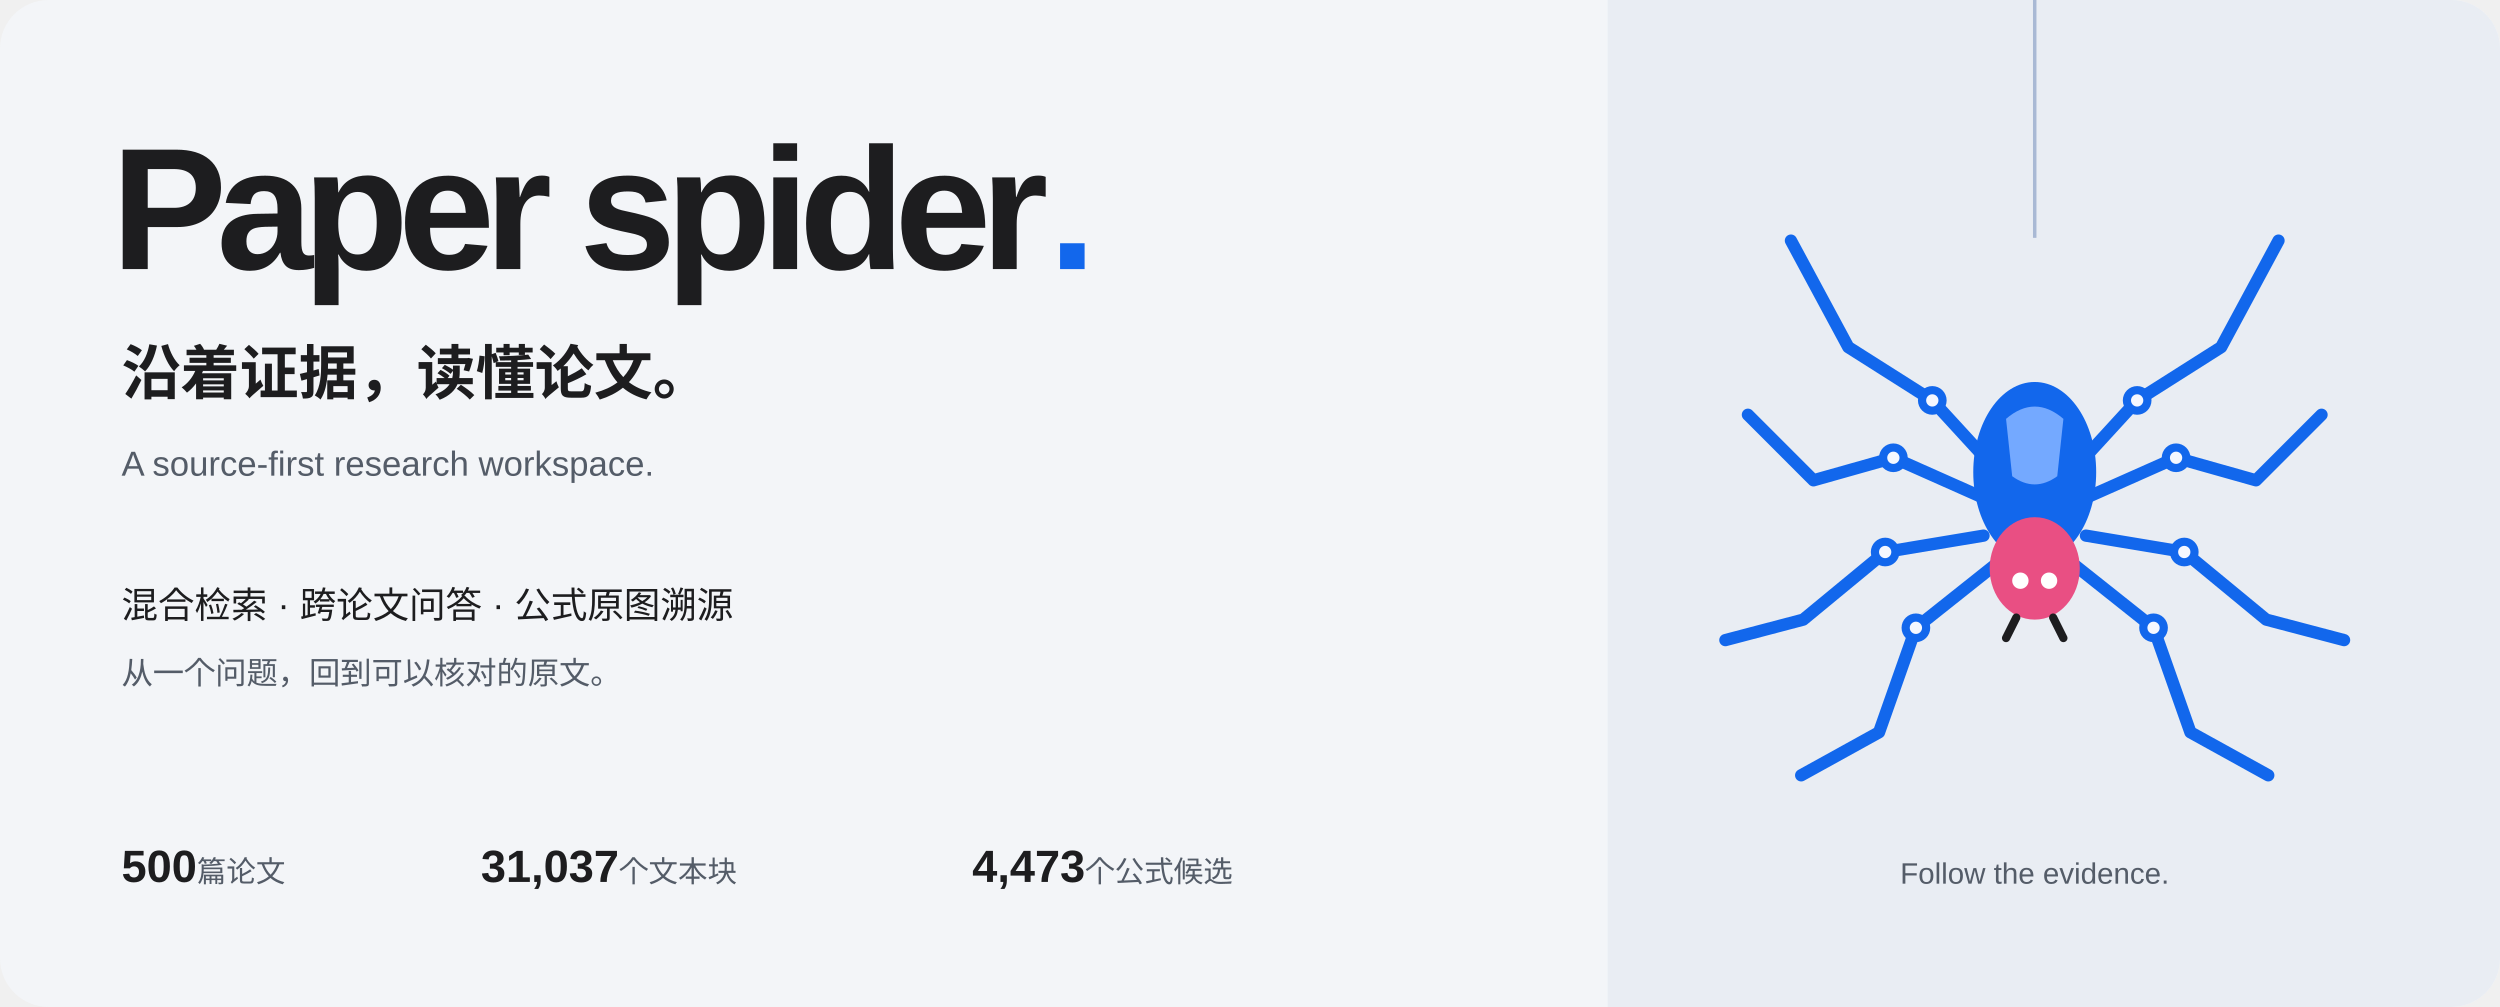
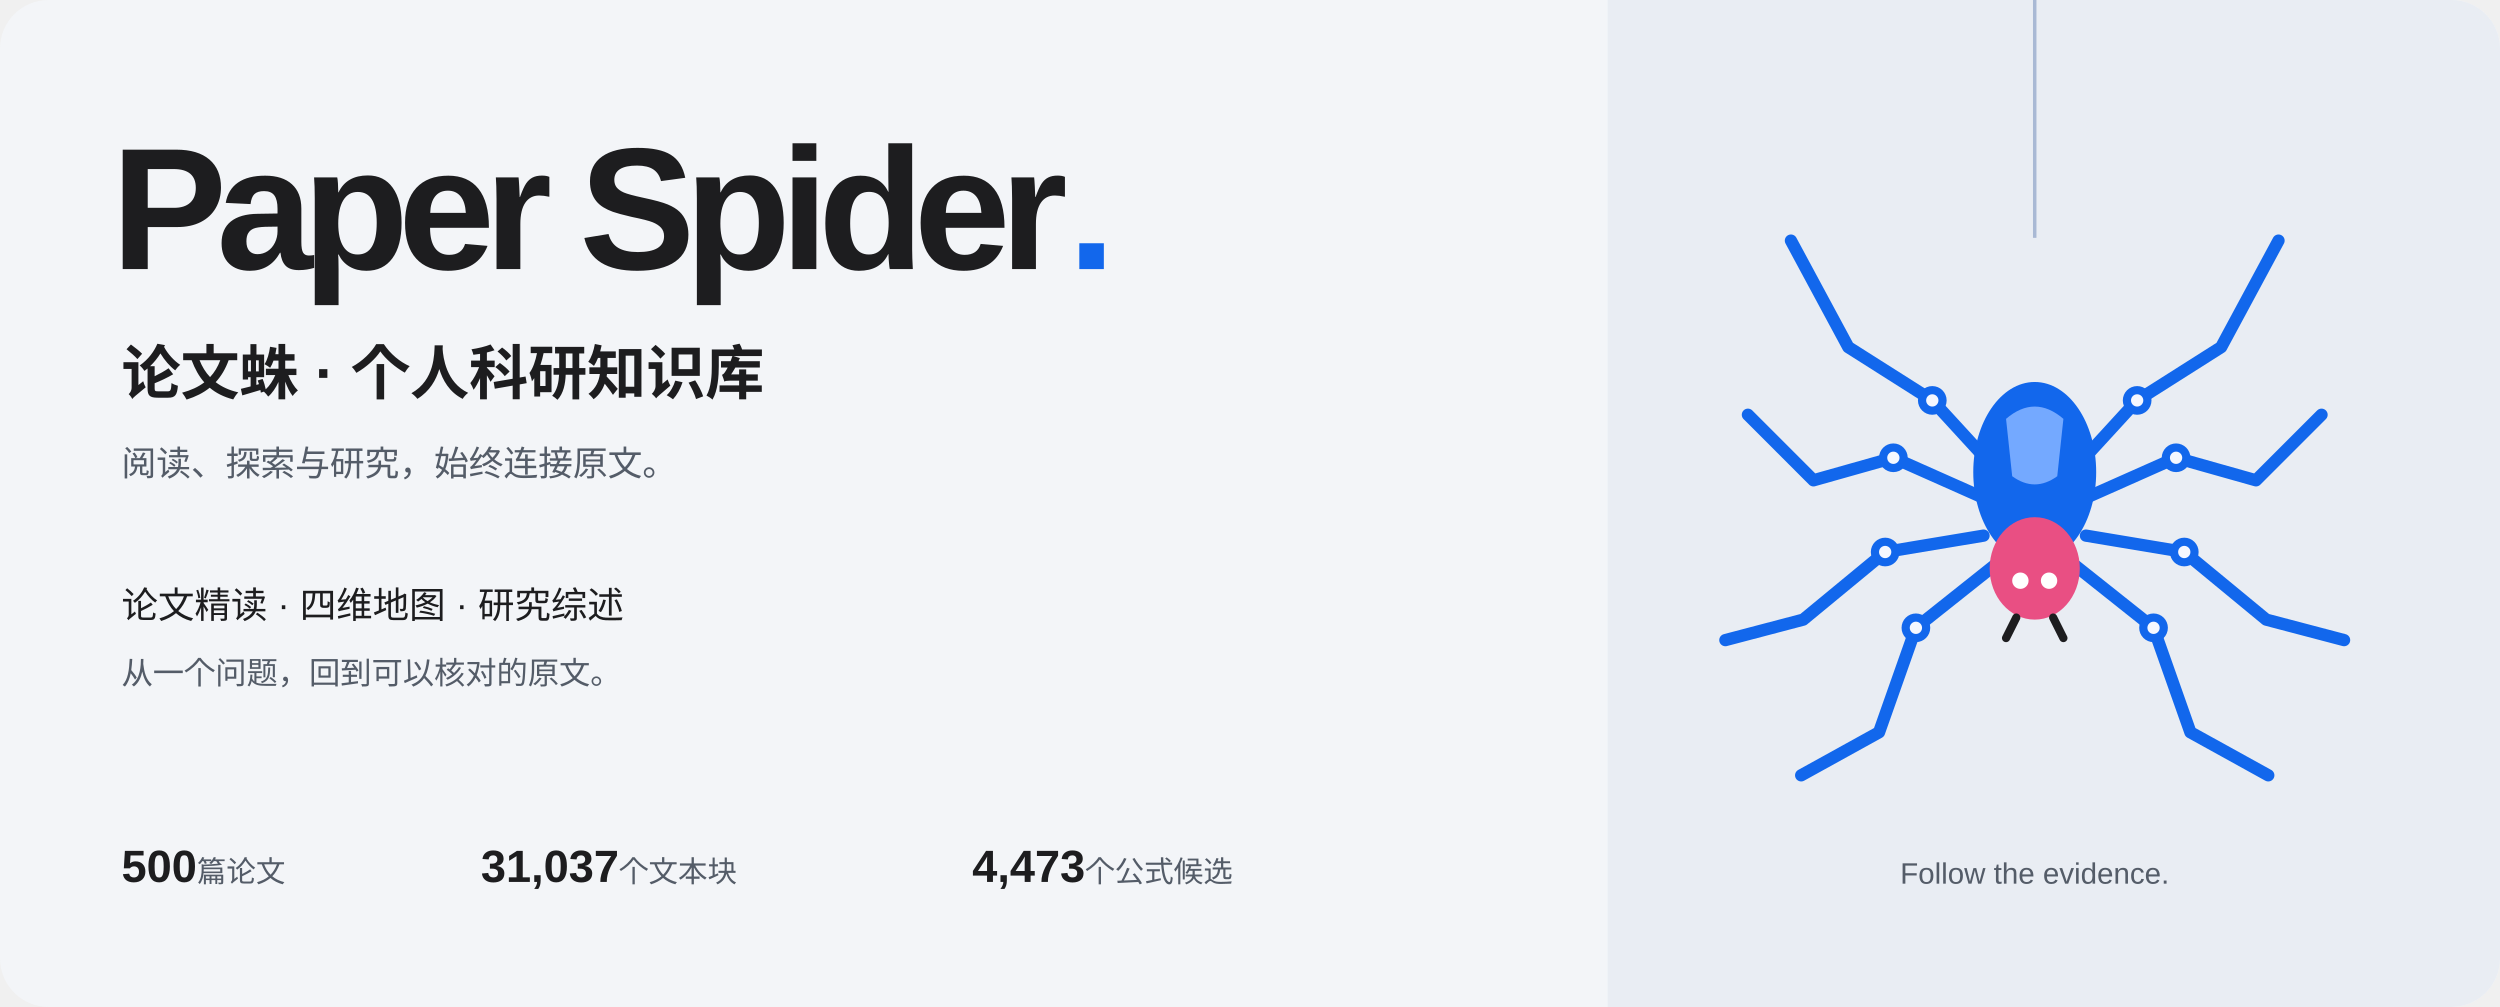
<svg xmlns="http://www.w3.org/2000/svg" width="1440" height="580" viewBox="0 0 1440 580" role="img" aria-labelledby="title desc">
  <style>text{font-family:Arial,"Microsoft YaHei","PingFang SC",sans-serif;fill:#1d1d1f}.muted{fill:#545c68}.blue{fill:#1267ec}</style>
  <rect width="1440" height="580" rx="28" fill="#f3f5f8" />
  <path d="M926 0h486a28 28 0 0 1 28 28v524a28 28 0 0 1-28 28H926Z" fill="#e9edf3" />
-   <text x="64" y="155" font-size="100" font-weight="700" letter-spacing="-6">Paper spider<tspan class="blue">.</tspan>
+   <text x="64" y="155" font-size="100" font-weight="700" letter-spacing="-6">Paper Spider<tspan class="blue">.</tspan>
  </text>
-   <text x="70" y="227" font-size="34" font-weight="600">沿着证据，读懂论文。</text>
-   <text x="70" y="274" font-size="20" class="muted">A source-first research workspace.</text>
-   <text x="70" y="356" font-size="21">混合检索 · 跨论文问答 · 公式原图溯源</text>
+   <text x="70" y="227" font-size="34" font-weight="600">论文蛛 · 个人科研知识库</text>
+   <text x="70" y="274" font-size="20" class="muted">阅读、探索与研究，始终连接原文。</text>
+   <text x="70" y="356" font-size="21">论文精读 · 四维地图 · 研究综述</text>
  <text x="70" y="394" font-size="18" class="muted">从一个问题，回到可以核对的原文。</text>
  <text x="70" y="508" font-size="26" font-weight="600">500<tspan font-size="17" font-weight="400" class="muted"> 篇论文</tspan>
  </text>
  <text x="277" y="508" font-size="26" font-weight="600">31,037<tspan font-size="17" font-weight="400" class="muted"> 个文本块</tspan>
  </text>
  <text x="560" y="508" font-size="26" font-weight="600">4,473<tspan font-size="17" font-weight="400" class="muted"> 个公式候选</tspan>
  </text>
  <path d="M1172 0v137" stroke="#a9b9d4" stroke-width="2" />
  <g transform="translate(1172 292) scale(1.18)">
    <g fill="none" stroke="#1267ec" stroke-width="6" stroke-linecap="round" stroke-linejoin="round">
      <path d="M-17-16-50-52-91-78-119-130M-24-4-69-24-108-13-140-45M-25 14-73 22-113 55-151 65M-19 28-58 59-76 110-114 131" />
      <path d="M17-16 50-52 91-78 119-130M24-4 69-24 108-13 140-45M25 14 73 22 113 55 151 65M19 28 58 59 76 110 114 131" />
    </g>
    <g fill="#f5f8ff" stroke="#1267ec" stroke-width="4">
      <circle cx="-50" cy="-52" r="5" />
      <circle cx="50" cy="-52" r="5" />
      <circle cx="-69" cy="-24" r="5" />
      <circle cx="69" cy="-24" r="5" />
      <circle cx="-73" cy="22" r="5" />
      <circle cx="73" cy="22" r="5" />
      <circle cx="-58" cy="59" r="5" />
      <circle cx="58" cy="59" r="5" />
    </g>
    <ellipse cy="-17" rx="30" ry="44" fill="#1267ec" />
    <path d="M-14-43Q0-55 14-43L11-15Q0-7-11-15Z" fill="#74a9ff" />
    <ellipse cy="30" rx="22" ry="25" fill="#e94f83" />
    <circle cx="-7" cy="36" r="4" fill="#fff" />
    <circle cx="7" cy="36" r="4" fill="#fff" />
    <path d="M-9 54-14 64M9 54 14 64" stroke="#1d1d1f" stroke-width="4" stroke-linecap="round" />
  </g>
  <text x="1172" y="509" text-anchor="middle" font-size="17" class="muted">Follow the evidence.</text>
</svg>
